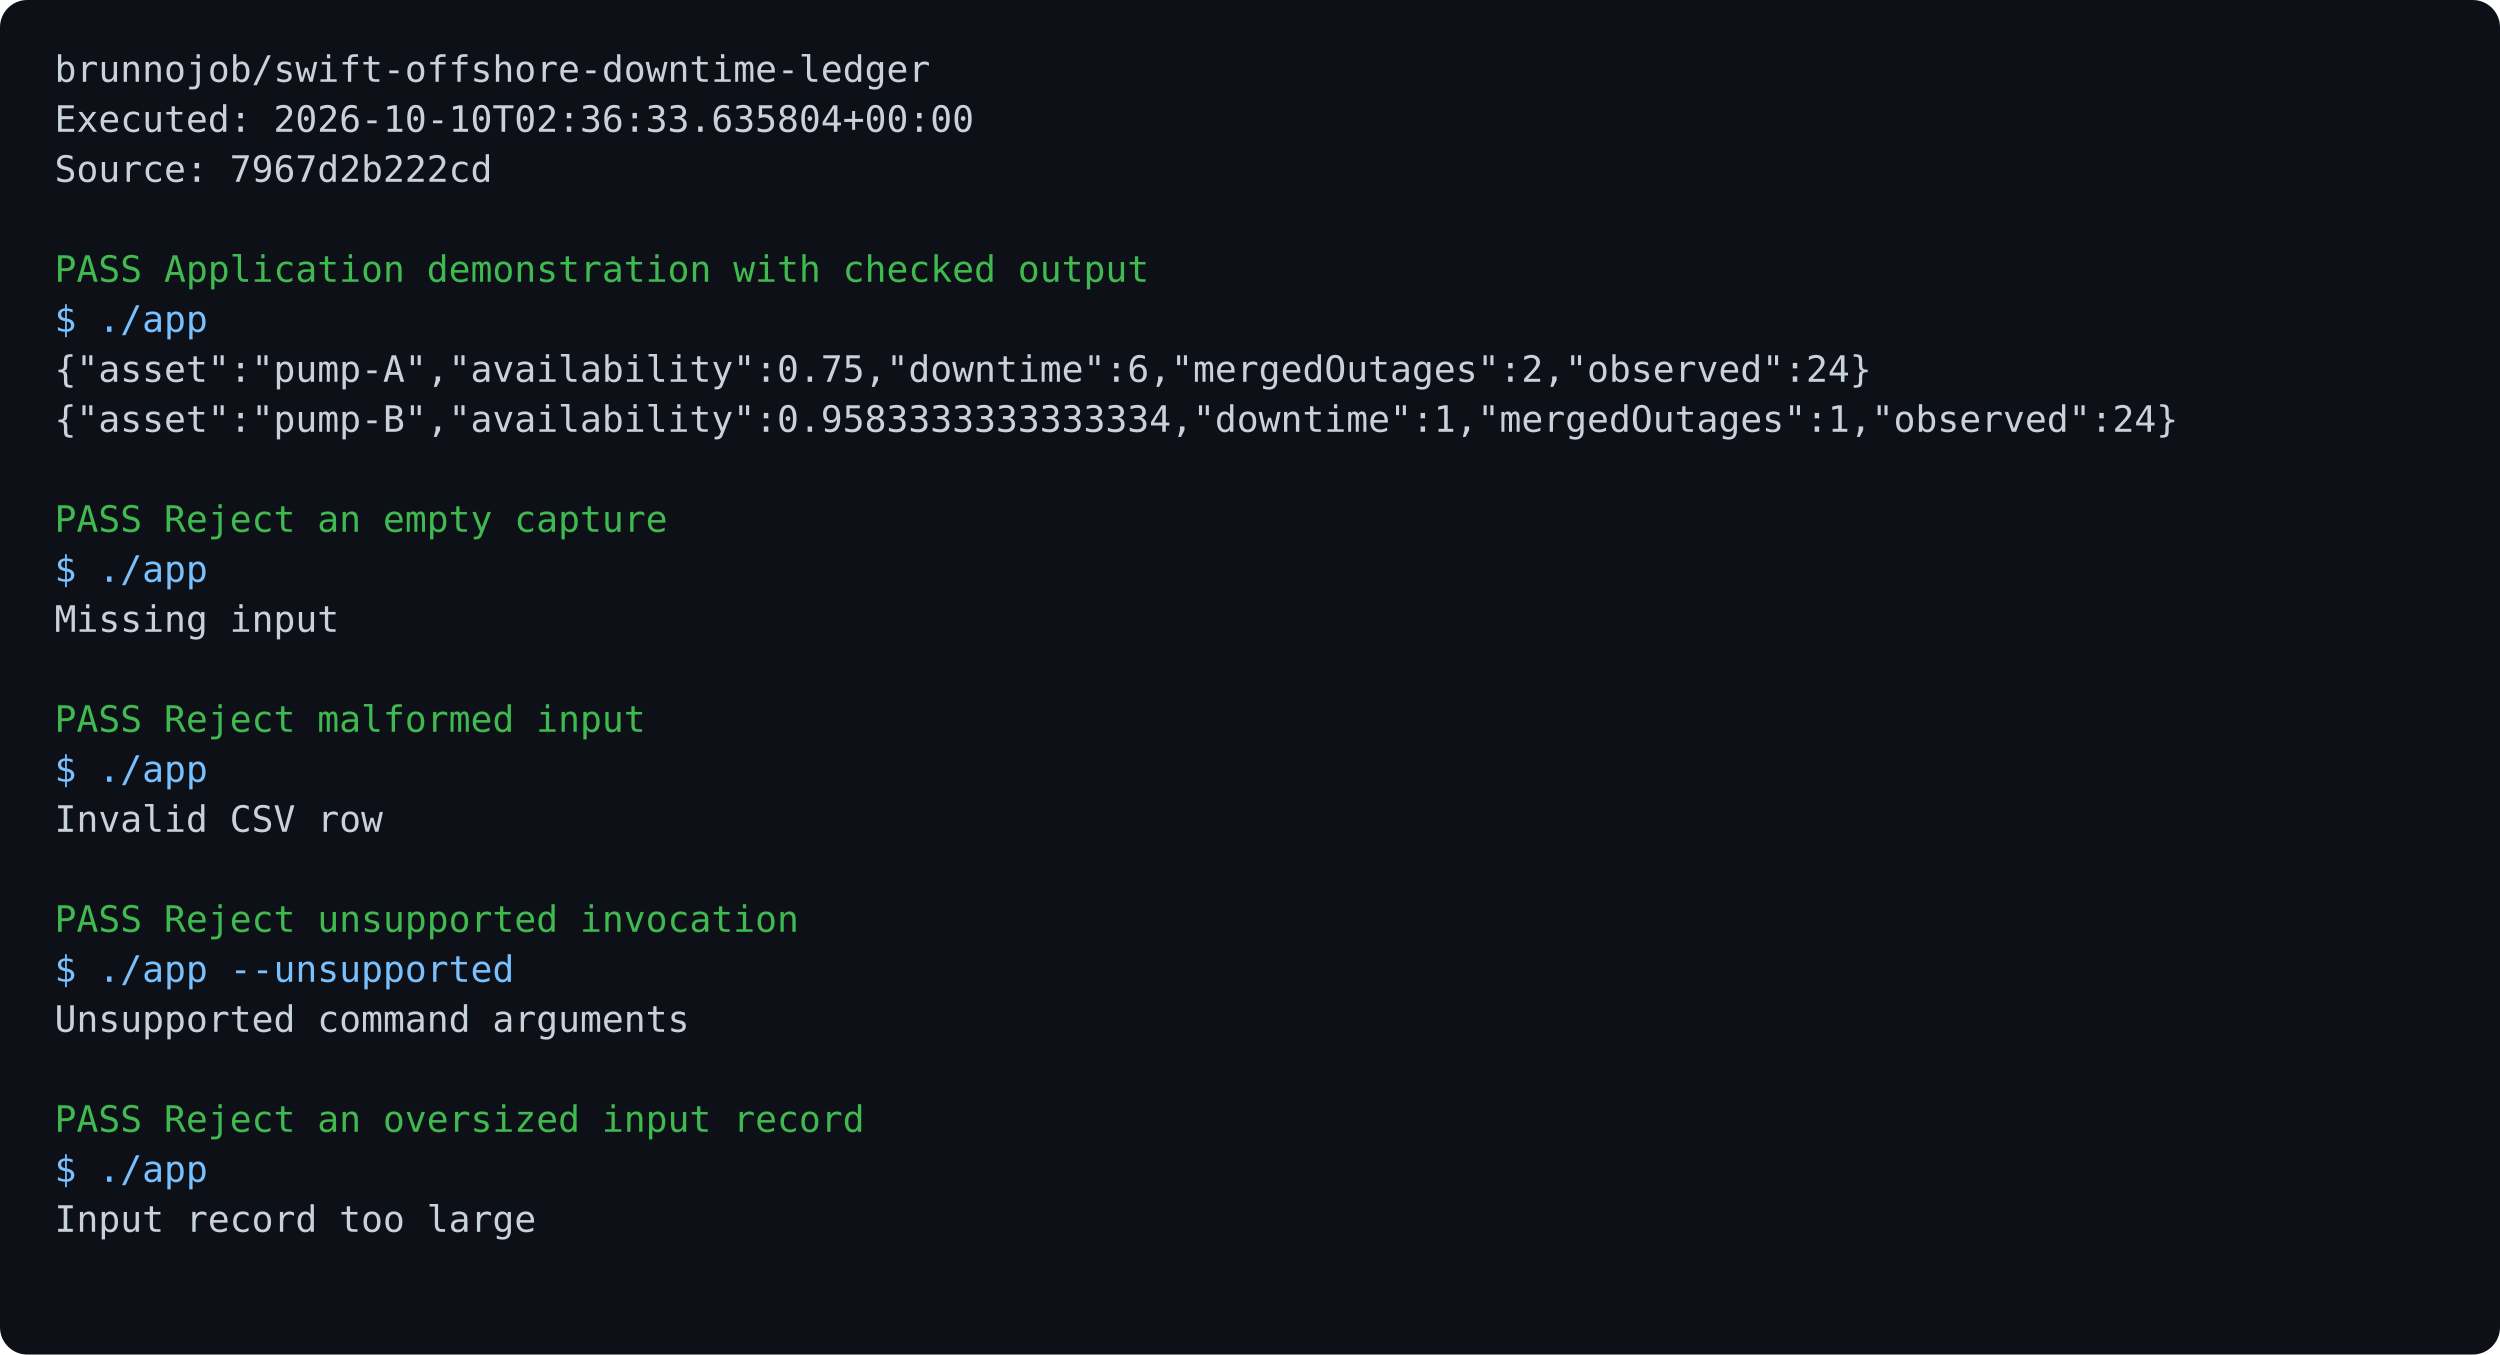
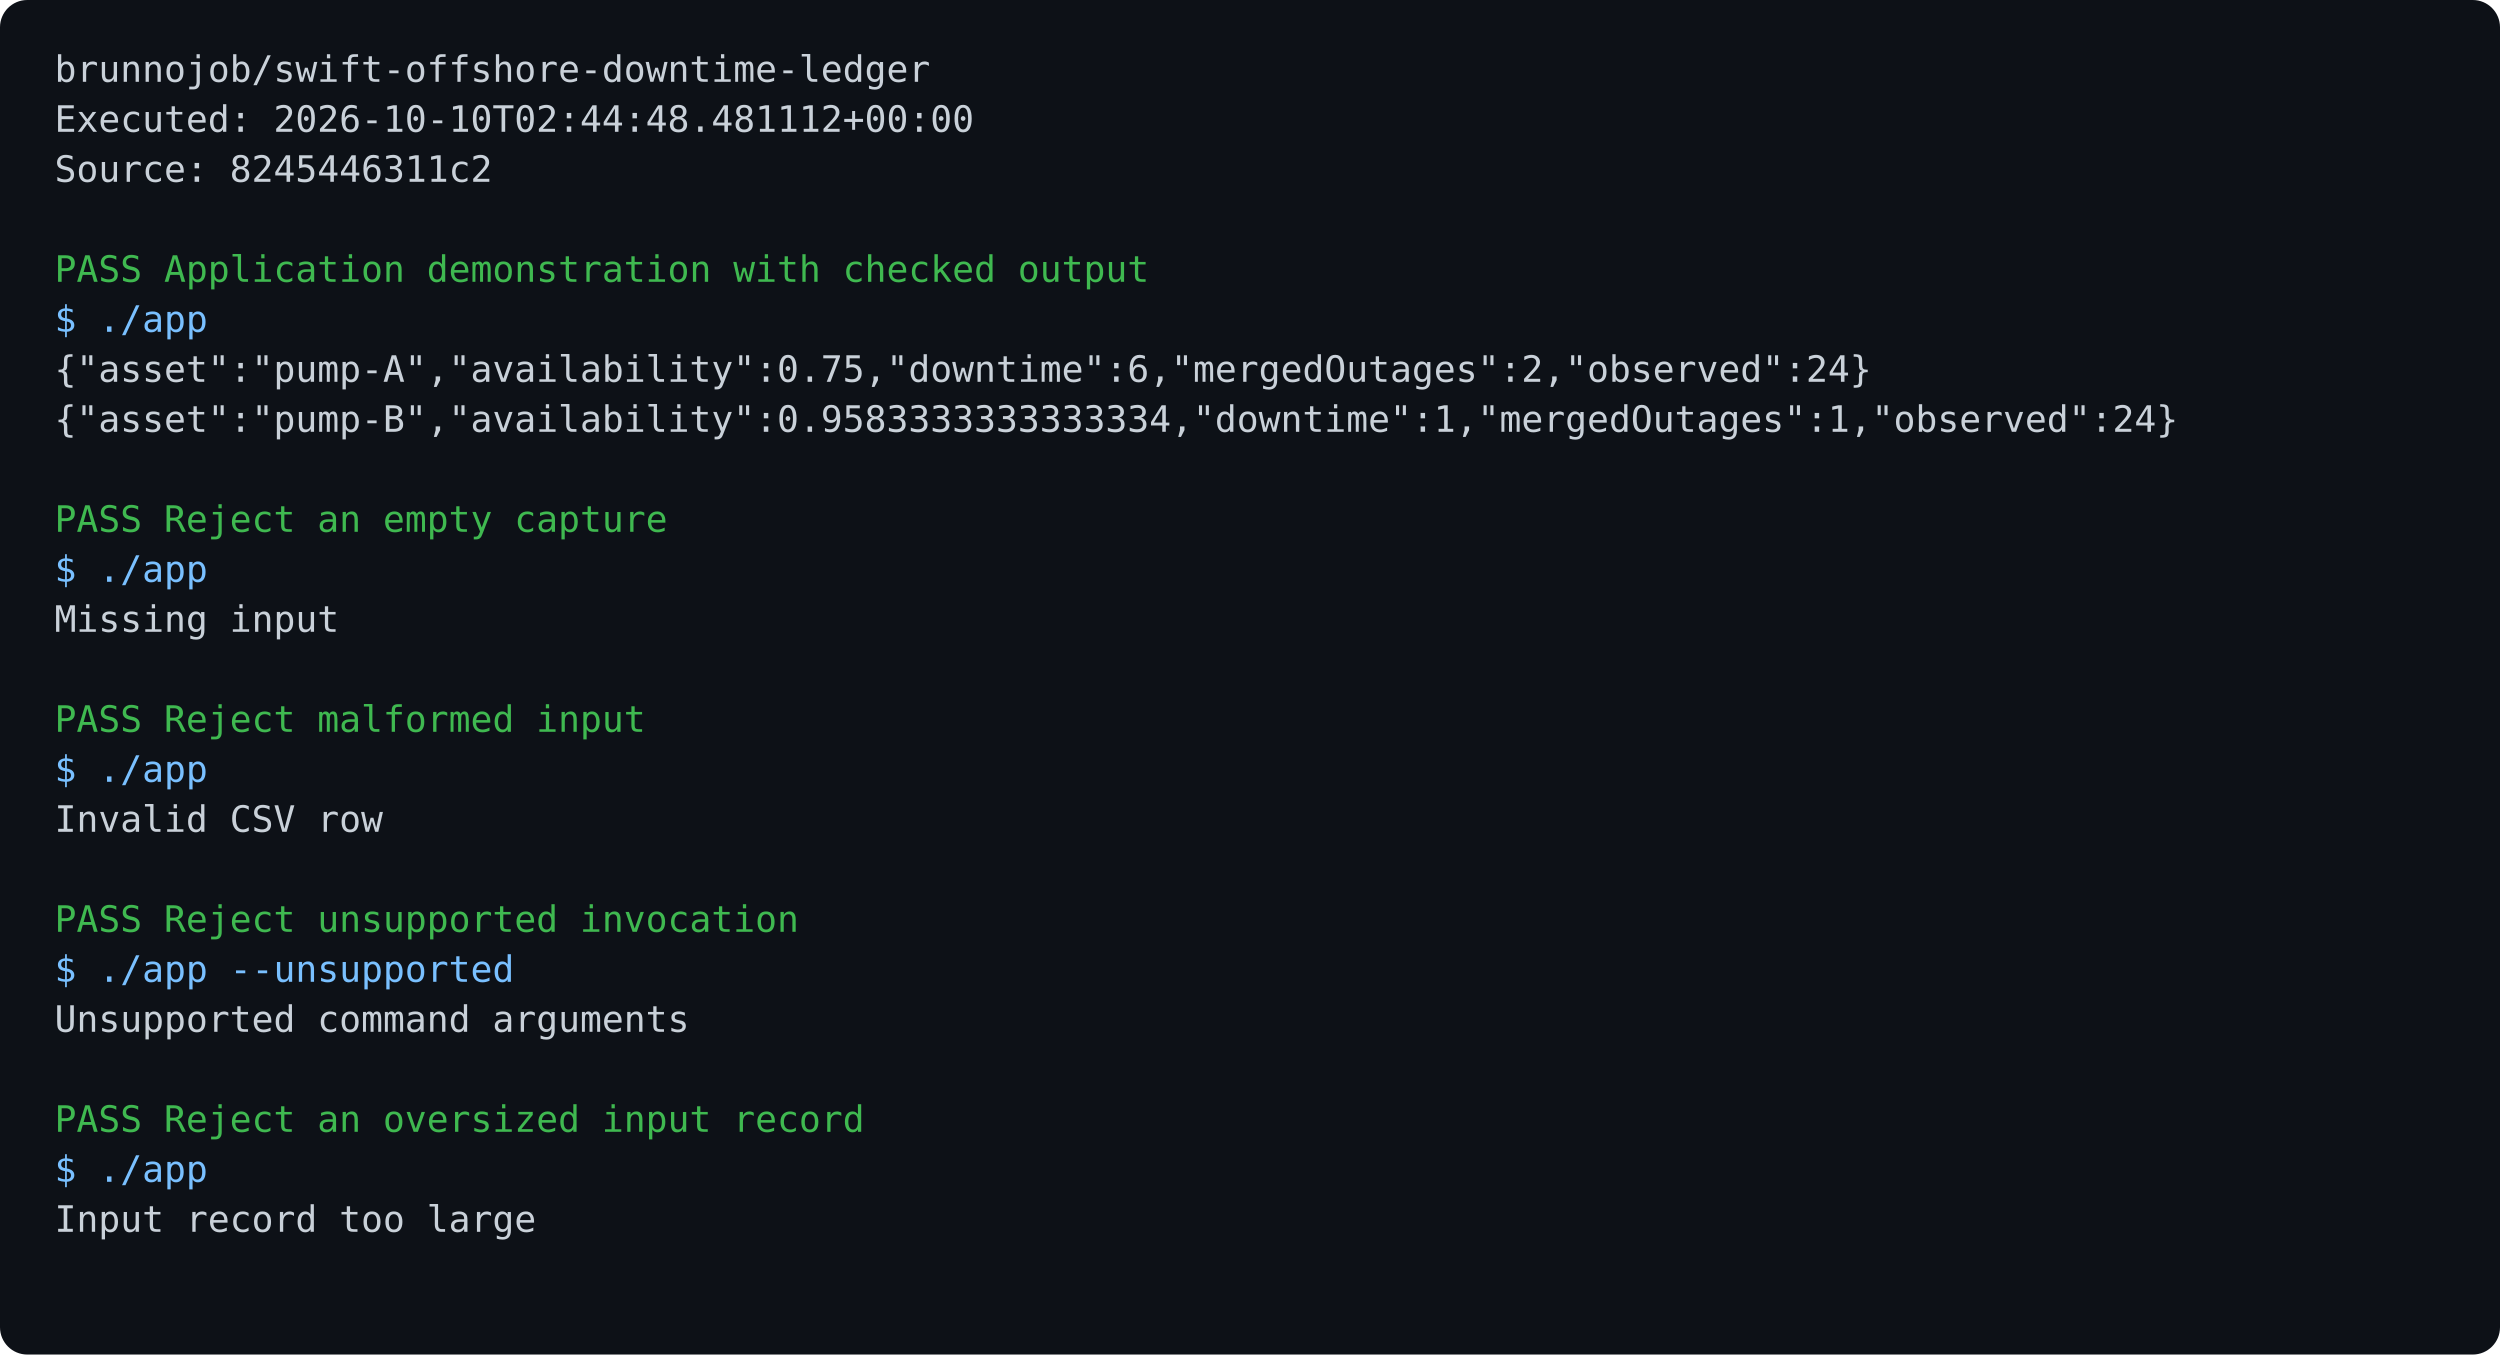
<svg xmlns="http://www.w3.org/2000/svg" width="1100" height="596" viewBox="0 0 1100 596">
  <rect width="1100" height="596" rx="12" fill="#0d1117" />
  <g font-family="monospace" font-size="16">
    <text x="24" y="36" fill="#c9d1d9">brunnojob/swift-offshore-downtime-ledger</text>
-     <text x="24" y="58" fill="#c9d1d9">Executed: 2026-10-10T02:36:33.635804+00:00</text>
-     <text x="24" y="80" fill="#c9d1d9">Source: 7967d2b222cd</text>
+     <text x="24" y="58" fill="#c9d1d9">Executed: 2026-10-10T02:44:48.481112+00:00</text>
+     <text x="24" y="80" fill="#c9d1d9">Source: 8245446311c2</text>
    <text x="24" y="102" fill="#c9d1d9" />
    <text x="24" y="124" fill="#3fb950">PASS Application demonstration with checked output</text>
    <text x="24" y="146" fill="#79c0ff">$ ./app</text>
    <text x="24" y="168" fill="#c9d1d9">{"asset":"pump-A","availability":0.75,"downtime":6,"mergedOutages":2,"observed":24}</text>
    <text x="24" y="190" fill="#c9d1d9">{"asset":"pump-B","availability":0.9583333333333334,"downtime":1,"mergedOutages":1,"observed":24}</text>
    <text x="24" y="212" fill="#c9d1d9" />
    <text x="24" y="234" fill="#3fb950">PASS Reject an empty capture</text>
    <text x="24" y="256" fill="#79c0ff">$ ./app</text>
    <text x="24" y="278" fill="#c9d1d9">Missing input</text>
    <text x="24" y="300" fill="#c9d1d9" />
    <text x="24" y="322" fill="#3fb950">PASS Reject malformed input</text>
    <text x="24" y="344" fill="#79c0ff">$ ./app</text>
    <text x="24" y="366" fill="#c9d1d9">Invalid CSV row</text>
    <text x="24" y="388" fill="#c9d1d9" />
    <text x="24" y="410" fill="#3fb950">PASS Reject unsupported invocation</text>
    <text x="24" y="432" fill="#79c0ff">$ ./app --unsupported</text>
    <text x="24" y="454" fill="#c9d1d9">Unsupported command arguments</text>
    <text x="24" y="476" fill="#c9d1d9" />
    <text x="24" y="498" fill="#3fb950">PASS Reject an oversized input record</text>
    <text x="24" y="520" fill="#79c0ff">$ ./app</text>
    <text x="24" y="542" fill="#c9d1d9">Input record too large</text>
  </g>
</svg>
